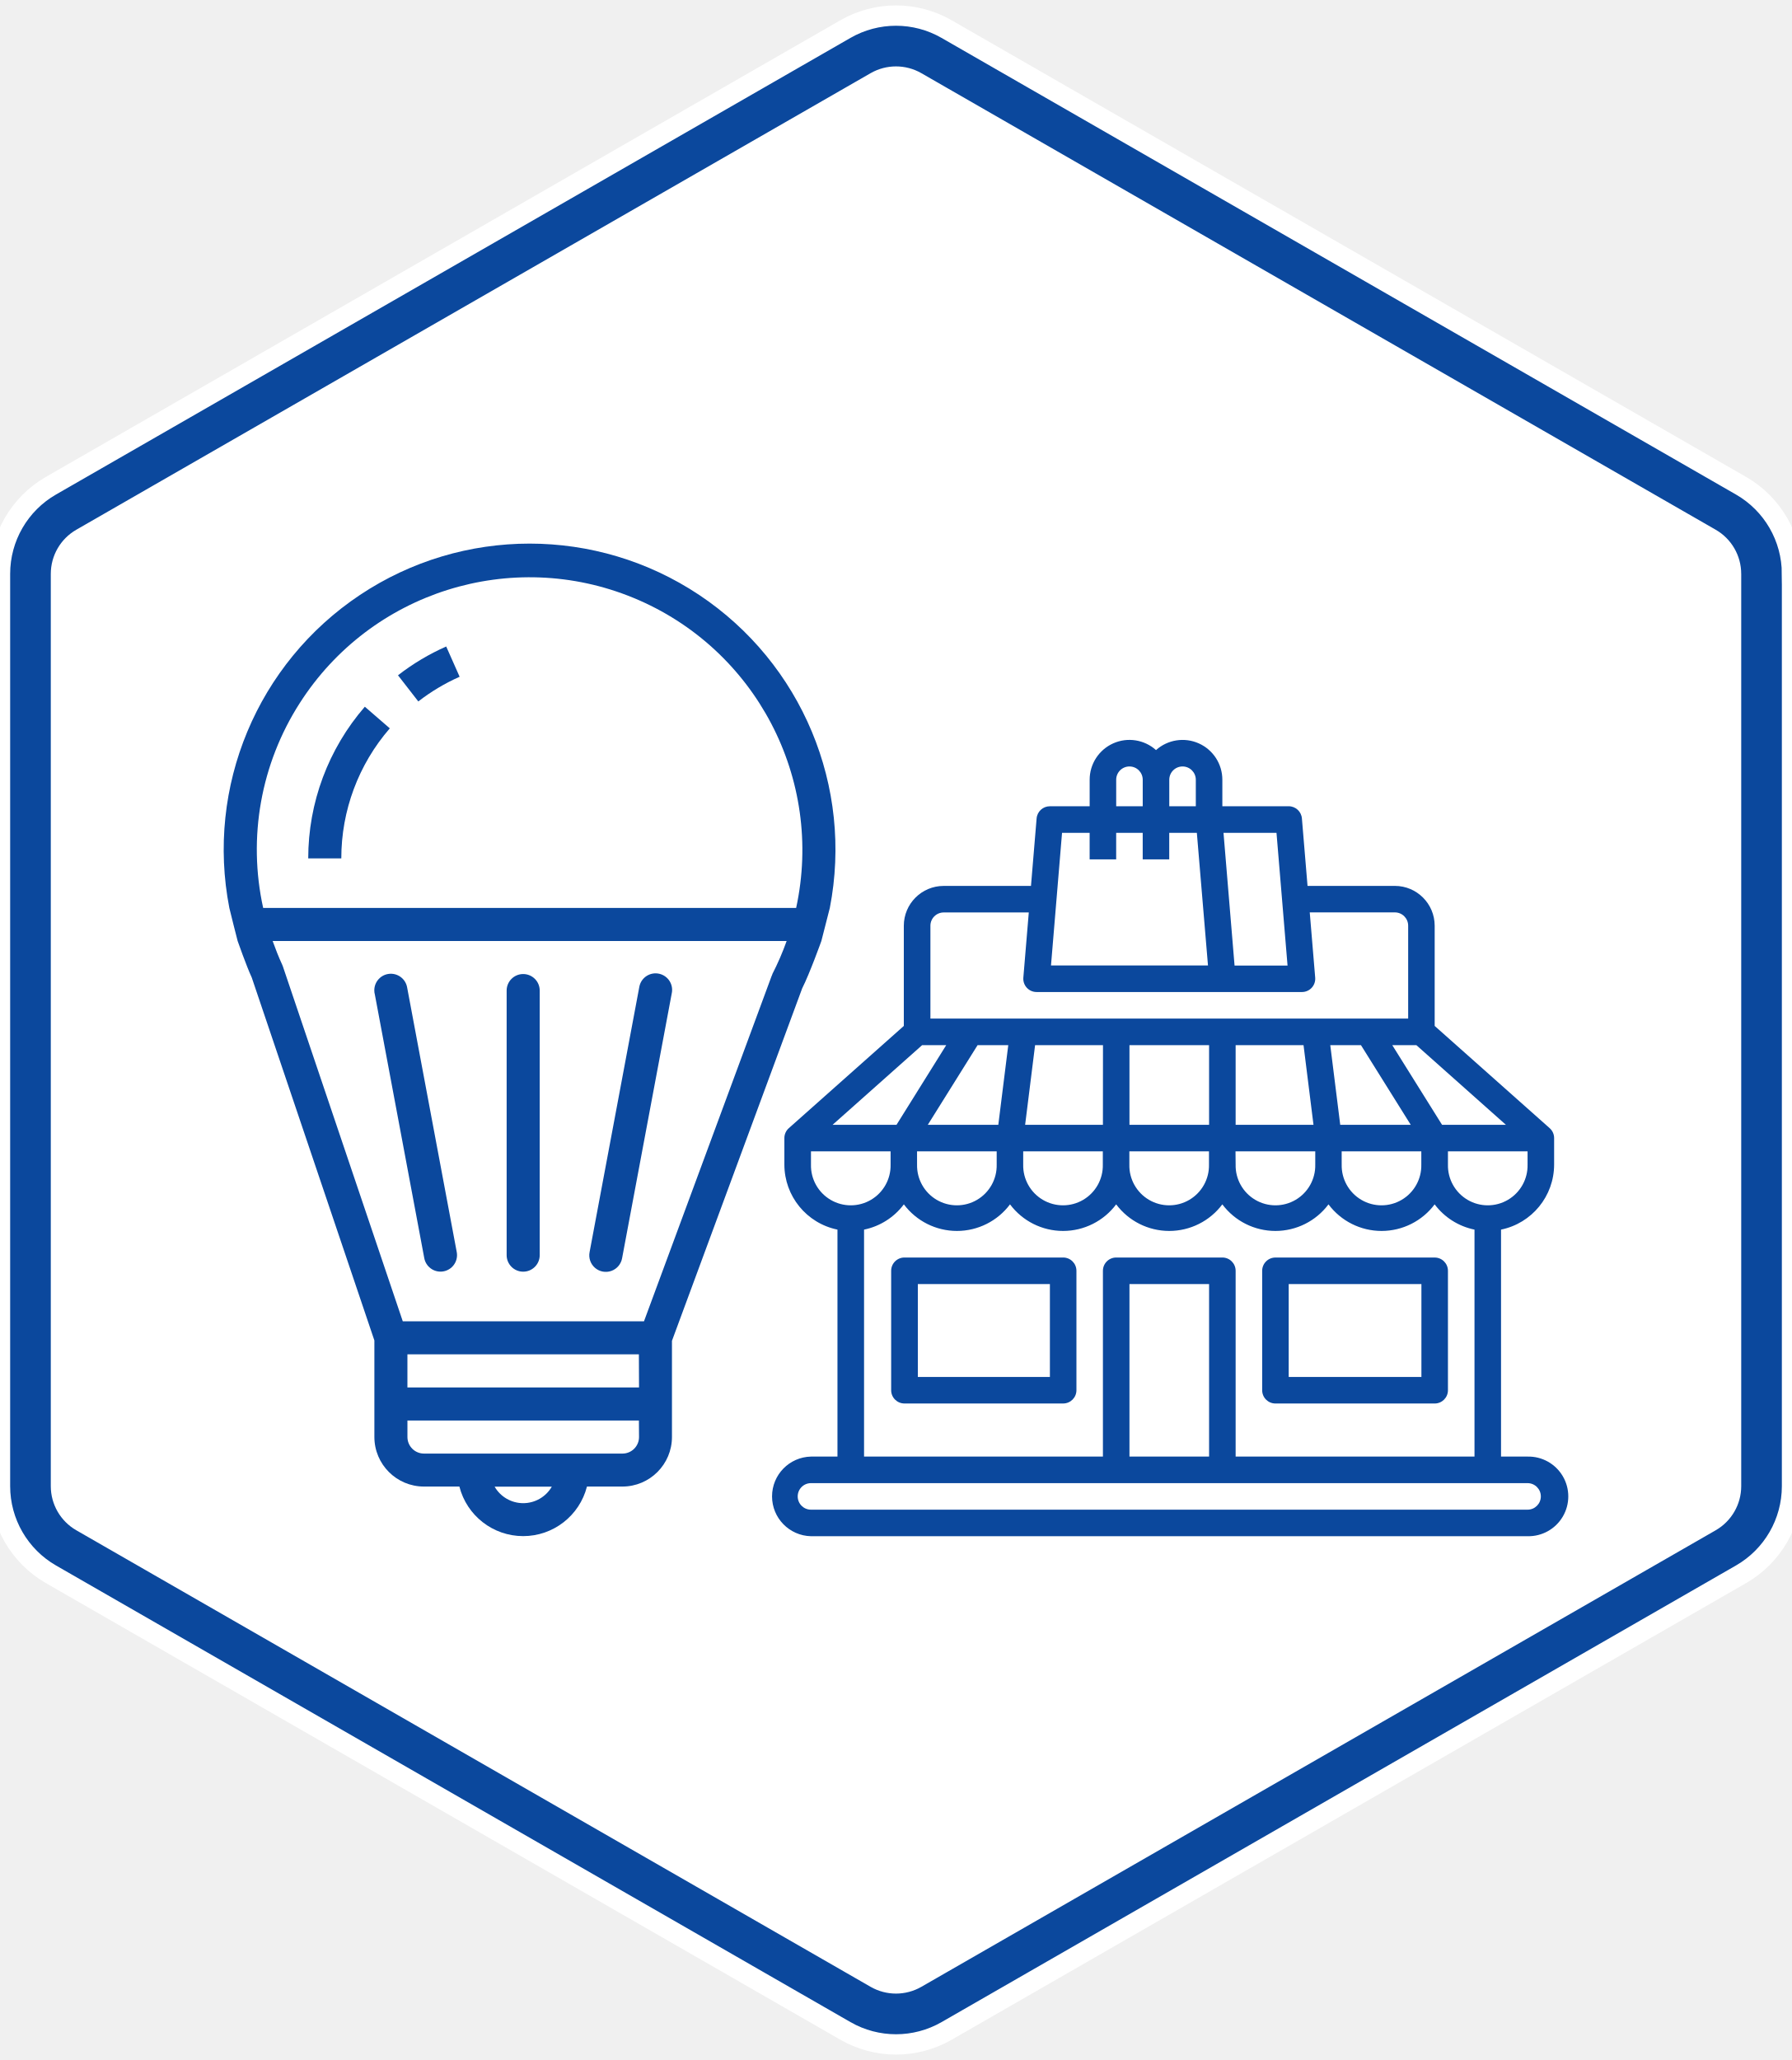
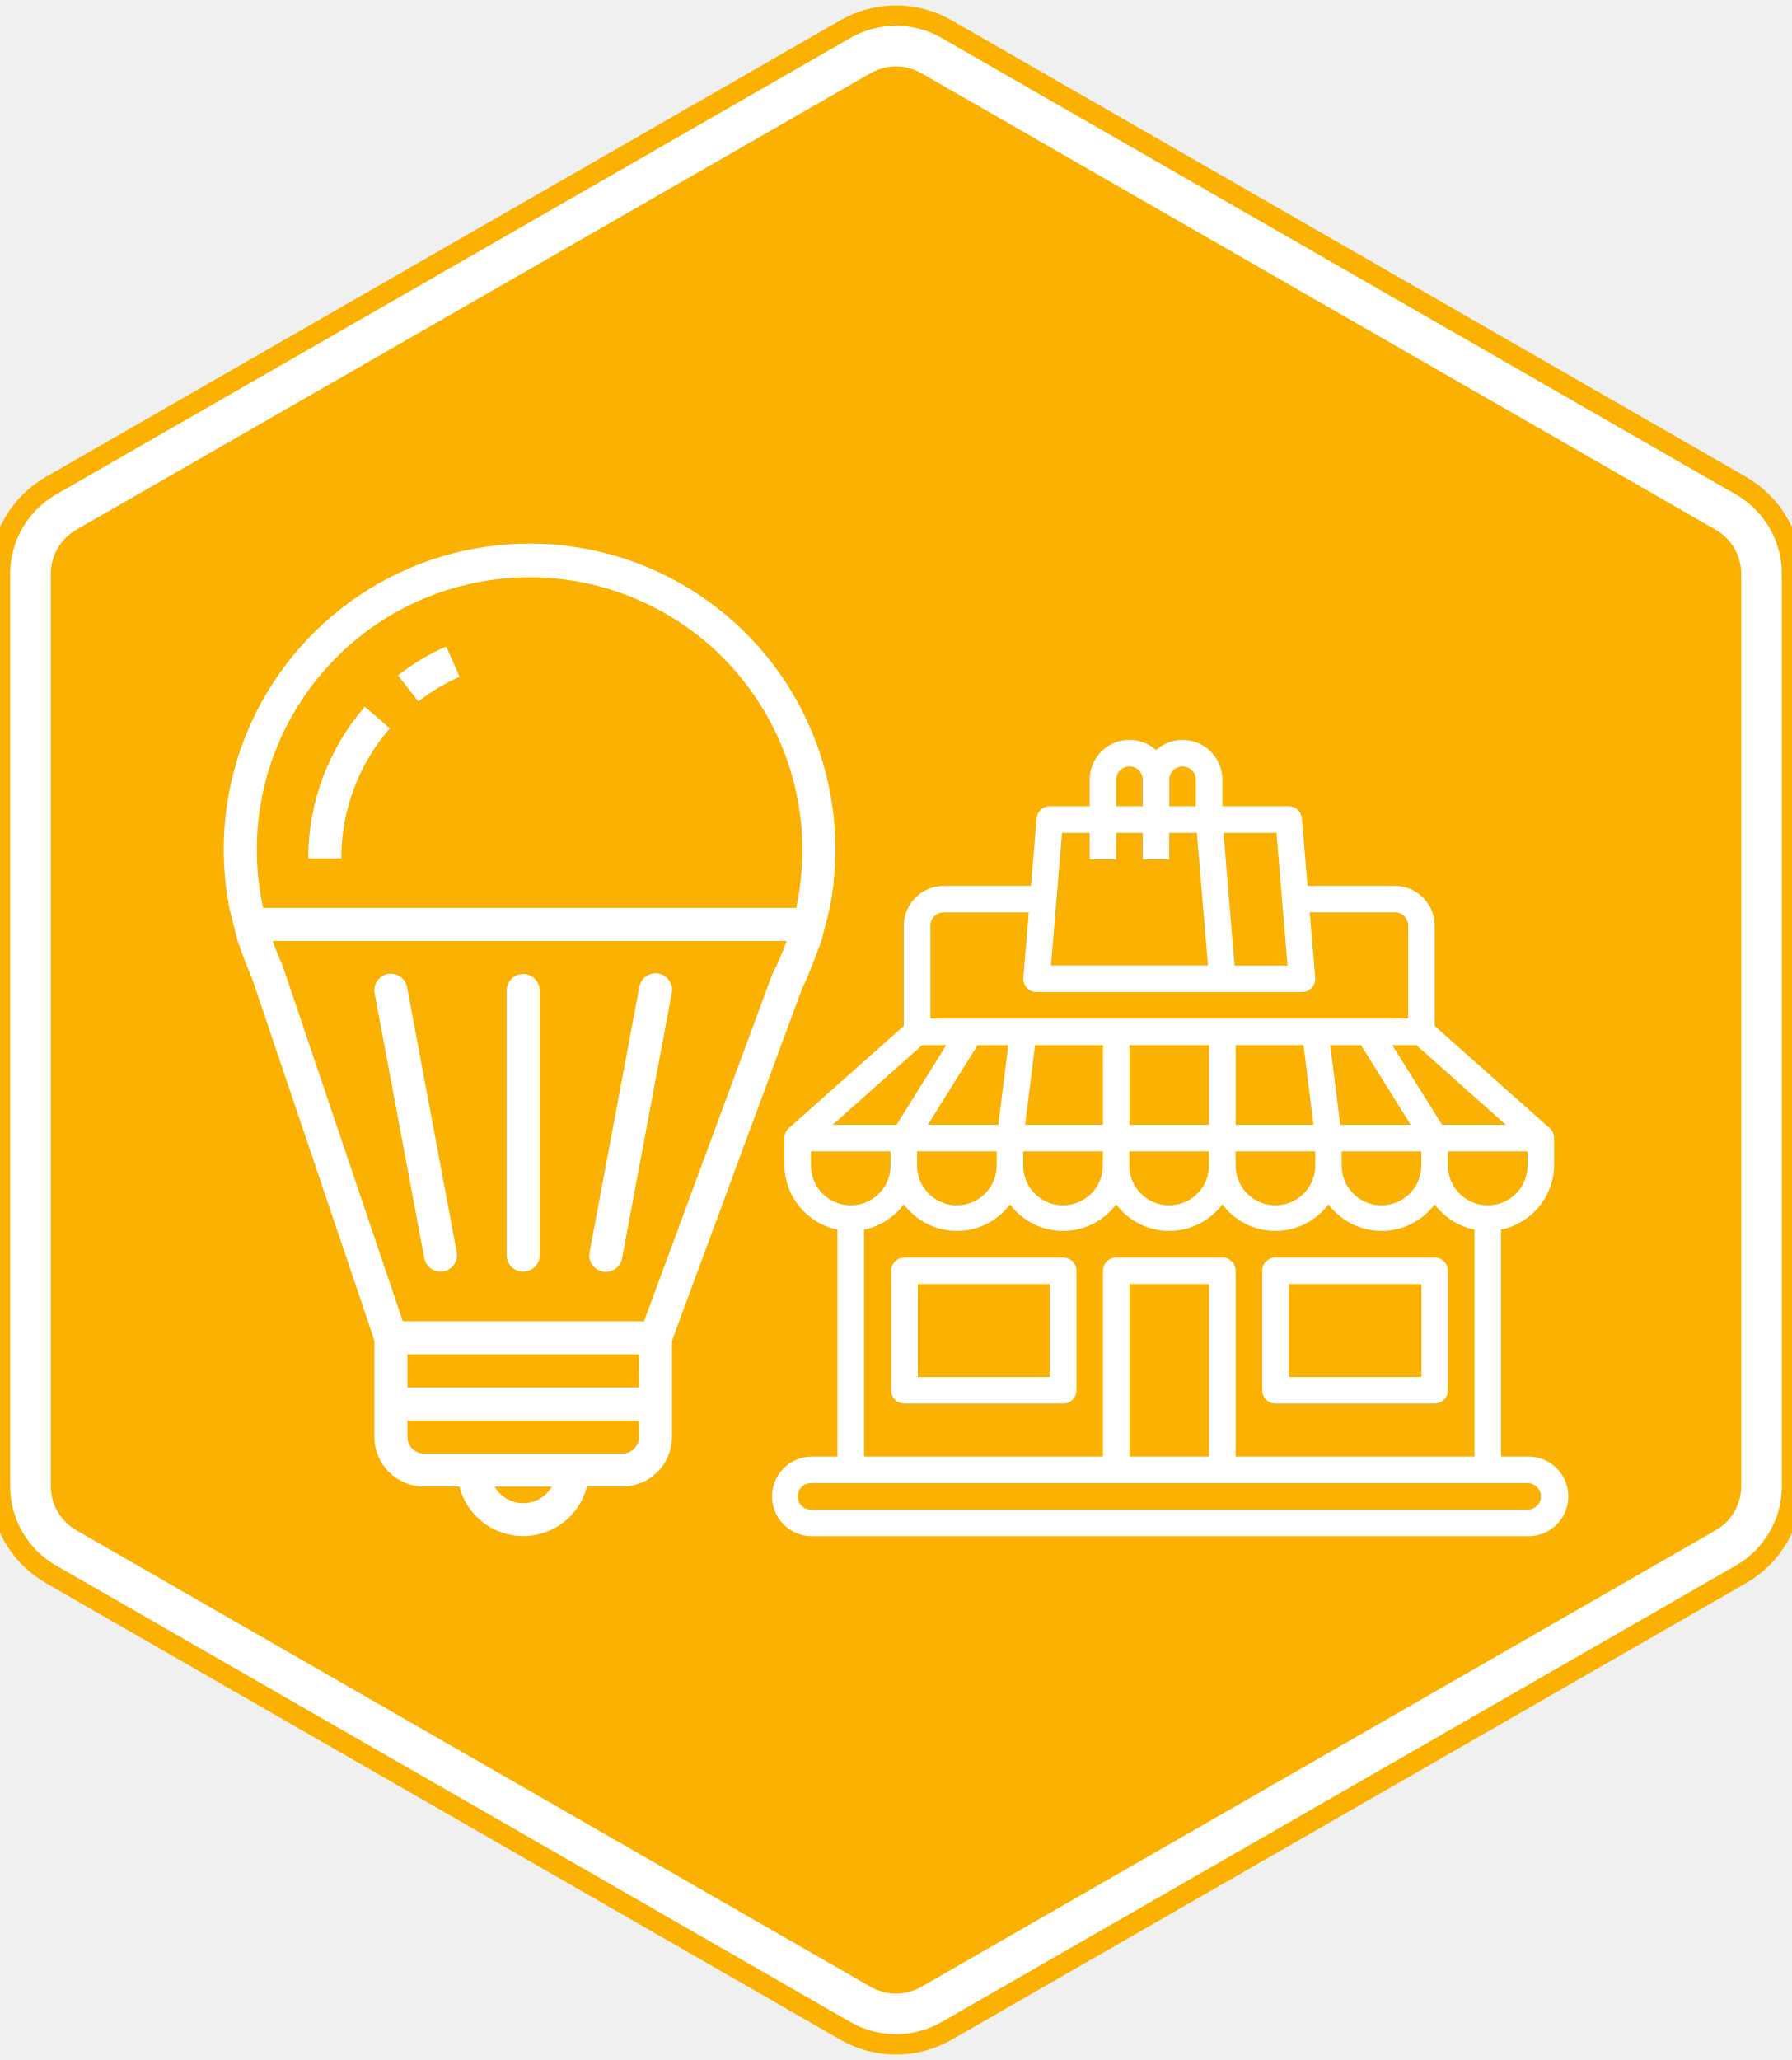
<svg xmlns="http://www.w3.org/2000/svg" width="88.202" height="101.382">
  <g data-name="Grupo 1023">
-     <g data-name="Polígono 1" fill="#fff" stroke="#fff">
+     <g data-name="Polígono 1" fill="#fab102" stroke="#fab102">
      <path d="M1.5 73.143V28.239a3.51 3.51 0 011.756-3.035l39.1-22.472a3.512 3.512 0 013.489 0l39.101 22.472a3.509 3.509 0 011.756 3.035v44.904a3.51 3.51 0 01-1.756 3.035L45.845 98.649a3.512 3.512 0 01-3.488 0L3.256 76.178A3.509 3.509 0 011.5 73.143z" />
-       <path d="M85.202 28.239c0-.714-.384-1.379-1.003-1.734L45.097 4.033a2.007 2.007 0 00-1.993 0l-39.1 22.472A2.005 2.005 0 003 28.239v44.904c0 .714.384 1.378 1.003 1.734l39.101 22.472a2.007 2.007 0 001.993 0L84.2 74.877a2.005 2.005 0 001.003-1.734V28.239m3 0v44.904a5 5 0 01-2.509 4.335l-39.1 22.472a5 5 0 01-4.983 0L2.508 77.478A5 5 0 010 73.143V28.239a5 5 0 012.508-4.335L41.61 1.432a5 5 0 014.982 0l39.101 22.472a5 5 0 012.509 4.335z" fill="#0B489D" />
+       <path d="M85.202 28.239c0-.714-.384-1.379-1.003-1.734L45.097 4.033a2.007 2.007 0 00-1.993 0l-39.1 22.472A2.005 2.005 0 003 28.239v44.904c0 .714.384 1.378 1.003 1.734l39.101 22.472a2.007 2.007 0 001.993 0L84.2 74.877a2.005 2.005 0 001.003-1.734V28.239m3 0v44.904a5 5 0 01-2.509 4.335l-39.1 22.472a5 5 0 01-4.983 0L2.508 77.478A5 5 0 010 73.143V28.239a5 5 0 012.508-4.335L41.61 1.432a5 5 0 014.982 0l39.101 22.472a5 5 0 012.509 4.335z" fill="#fff" />
    </g>
    <g data-name="Grupo 567">
-       <g fill="#0B489D">
+       <g fill="#fff">
        <path data-name="Trazado 1694" d="M62.777 69.073h7.838a.653.653 0 00.653-.653v-5.878a.653.653 0 00-.653-.653h-7.838a.653.653 0 00-.653.653v5.878a.653.653 0 00.653.653zm.653-5.878h6.532v4.572H63.43z" />
        <path data-name="Trazado 1695" d="M52.329 61.888h-7.813a.653.653 0 00-.653.653v5.878a.653.653 0 00.653.653h7.813a.653.653 0 00.653-.653v-5.878a.653.653 0 00-.653-.653zm-.653 5.878h-6.5v-4.572h6.5z" />
        <path data-name="Trazado 1696" d="M75.187 71.685h-1.306v-11.17a3.271 3.271 0 002.613-3.2v-1.306a.651.651 0 00-.22-.488l-5.659-5.03v-4.932a1.962 1.962 0 00-1.958-1.96h-4.3l-.277-3.32a.653.653 0 00-.651-.6h-3.265v-1.305a1.958 1.958 0 00-3.265-1.459 1.958 1.958 0 00-3.266 1.459v1.306h-1.96a.653.653 0 00-.651.6l-.277 3.32h-4.3a1.962 1.962 0 00-1.959 1.959v4.932l-5.659 5.03a.651.651 0 00-.22.488v1.306a3.271 3.271 0 002.613 3.2v11.17h-1.304a1.96 1.96 0 000 3.919h35.271a1.96 1.96 0 100-3.919zm0-14.37a1.96 1.96 0 11-3.919 0v-.653h3.919zm-29.8-5.878h1.186l-2.446 3.919h-3.146zm28.732 3.919h-3.142l-2.449-3.919h1.186zm-7.132-3.919l2.449 3.919h-3.47l-.49-3.919zm-2.827 0l.49 3.919h-3.832v-3.919zm-4.649 3.919h-3.919v-3.919h3.919zm-5.225 0h-3.829l.49-3.919h3.342zm-5.149 0h-3.47l2.449-3.919h1.511zm-4 1.306h3.92v.653a1.96 1.96 0 11-3.919 0zm5.225 0h3.919v.653a1.96 1.96 0 11-3.919 0zm5.225 0h3.919v.653a1.96 1.96 0 11-3.919 0zm5.225 0h3.925v.653a1.96 1.96 0 11-3.919 0zm5.225 0h3.92v.653a1.96 1.96 0 11-3.919 0zm-3.208-15.675l.544 6.532h-2.608l-.544-6.532zm-4.624-3.266a.654.654 0 01.653.653v1.306h-1.306v-1.306a.654.654 0 01.653-.653zm-3.266.653a.653.653 0 011.306 0v1.306h-1.306zm-2.665 2.613h1.358v1.306h1.306v-1.306h1.306v1.306h1.306v-1.306h1.359l.548 6.528H51.73zm-6.479 4.572a.654.654 0 01.653-.653h4.189l-.268 3.209a.653.653 0 00.651.707h13.063a.653.653 0 00.651-.707l-.268-3.212h4.191a.654.654 0 01.653.653v4.572H45.795zm-5.879 11.756v-.653h3.919v.653a1.96 1.96 0 11-3.919 0zm2.613 3.2a3.271 3.271 0 001.959-1.243 3.262 3.262 0 005.225 0 3.262 3.262 0 005.225 0 3.262 3.262 0 005.225 0 3.262 3.262 0 005.225 0 3.262 3.262 0 005.225 0 3.272 3.272 0 001.962 1.243v11.17H60.818v-9.144a.653.653 0 00-.653-.653h-5.226a.653.653 0 00-.653.653v9.144H42.529zm16.982 11.17h-3.919v-8.491h3.919zm15.676 2.613H39.916a.653.653 0 010-1.306h35.271a.653.653 0 010 1.306z" />
      </g>
      <g data-name="Grupo 492">
        <g data-name="Grupo 491">
-           <path data-name="Trazado 1579" d="M25.751 47.937a.814.814 0 00-.814.814v13.02a.814.814 0 001.628 0v-13.02a.814.814 0 00-.814-.814z" fill="#0B489D" />
+           <path data-name="Trazado 1579" d="M25.751 47.937a.814.814 0 00-.814.814v13.02a.814.814 0 001.628 0v-13.02a.814.814 0 00-.814-.814z" fill="#fff" />
        </g>
      </g>
      <g data-name="Grupo 494">
        <g data-name="Grupo 493">
-           <path data-name="Trazado 1580" d="M22.481 61.621l-2.441-13.02a.814.814 0 00-1.611.231q0 .034.013.068l2.441 13.02a.813.813 0 001.612-.15.826.826 0 00-.014-.149z" fill="#0B489D" />
+           <path data-name="Trazado 1580" d="M22.481 61.621l-2.441-13.02a.814.814 0 00-1.611.231q0 .034.013.068l2.441 13.02a.813.813 0 001.612-.15.826.826 0 00-.014-.149z" fill="#fff" />
        </g>
      </g>
      <g data-name="Grupo 496">
        <g data-name="Grupo 495">
-           <path data-name="Trazado 1581" d="M32.451 47.924a.814.814 0 00-.977.609 1.627 1.627 0 00-.013.068l-2.441 13.02a.814.814 0 101.6.3l2.441-13.02a.814.814 0 00-.61-.977z" fill="#0B489D" />
+           <path data-name="Trazado 1581" d="M32.451 47.924a.814.814 0 00-.977.609 1.627 1.627 0 00-.013.068l-2.441 13.02a.814.814 0 101.6.3l2.441-13.02a.814.814 0 00-.61-.977z" fill="#fff" />
        </g>
      </g>
      <g data-name="Grupo 498">
        <g data-name="Grupo 497">
-           <path data-name="Trazado 1582" d="M40.844 44.683a15.055 15.055 0 10-29.556 0c-.008 0 .409 1.628.409 1.628s.426 1.219.695 1.8l6.035 17.859v4.749a2.441 2.441 0 002.441 2.441h1.743a3.24 3.24 0 006.279 0h1.743a2.441 2.441 0 002.441-2.441v-4.732l6.408-17.342c.379-.751.946-2.335.946-2.335zM25.753 73.978a1.628 1.628 0 01-1.409-.814h2.817a1.628 1.628 0 01-1.408.814zm5.7-3.255a.814.814 0 01-.814.814h-9.771a.814.814 0 01-.814-.814v-.814h11.393zm0-2.441h-11.4v-1.63h11.393zm6.564-20.335a.894.894 0 00-.039.09l-6.281 16.991H19.825L13.92 47.552a.722.722 0 00-.033-.081c-.177-.382-.326-.77-.468-1.161h25.3a13.561 13.561 0 01-.708 1.637zm1.177-3.264H12.953a13.351 13.351 0 011.8-10.079 13.427 13.427 0 0124.433 10.082z" fill="#0B489D" />
+           <path data-name="Trazado 1582" d="M40.844 44.683a15.055 15.055 0 10-29.556 0c-.008 0 .409 1.628.409 1.628s.426 1.219.695 1.8l6.035 17.859v4.749a2.441 2.441 0 002.441 2.441h1.743a3.24 3.24 0 006.279 0h1.743a2.441 2.441 0 002.441-2.441v-4.732l6.408-17.342c.379-.751.946-2.335.946-2.335zM25.753 73.978a1.628 1.628 0 01-1.409-.814h2.817a1.628 1.628 0 01-1.408.814zm5.7-3.255a.814.814 0 01-.814.814h-9.771a.814.814 0 01-.814-.814v-.814h11.393zm0-2.441h-11.4v-1.63h11.393zm6.564-20.335a.894.894 0 00-.039.09l-6.281 16.991H19.825L13.92 47.552a.722.722 0 00-.033-.081c-.177-.382-.326-.77-.468-1.161h25.3a13.561 13.561 0 01-.708 1.637zm1.177-3.264H12.953a13.351 13.351 0 011.8-10.079 13.427 13.427 0 0124.433 10.082z" fill="#fff" />
        </g>
      </g>
      <g data-name="Grupo 500">
        <g data-name="Grupo 499">
-           <path data-name="Trazado 1583" d="M21.962 31.817a11.355 11.355 0 00-2.373 1.417l1 1.287a9.83 9.83 0 012.034-1.215z" fill="#0B489D" />
+           <path data-name="Trazado 1583" d="M21.962 31.817a11.355 11.355 0 00-2.373 1.417l1 1.287a9.83 9.83 0 012.034-1.215z" fill="#fff" />
        </g>
      </g>
      <g data-name="Grupo 502">
        <g data-name="Grupo 501">
-           <path data-name="Trazado 1584" d="M17.957 34.781a11.393 11.393 0 00-2.786 7.464h1.628a9.76 9.76 0 012.387-6.4z" fill="#0B489D" />
+           <path data-name="Trazado 1584" d="M17.957 34.781a11.393 11.393 0 00-2.786 7.464h1.628a9.76 9.76 0 012.387-6.4z" fill="#fff" />
        </g>
      </g>
    </g>
  </g>
</svg>
